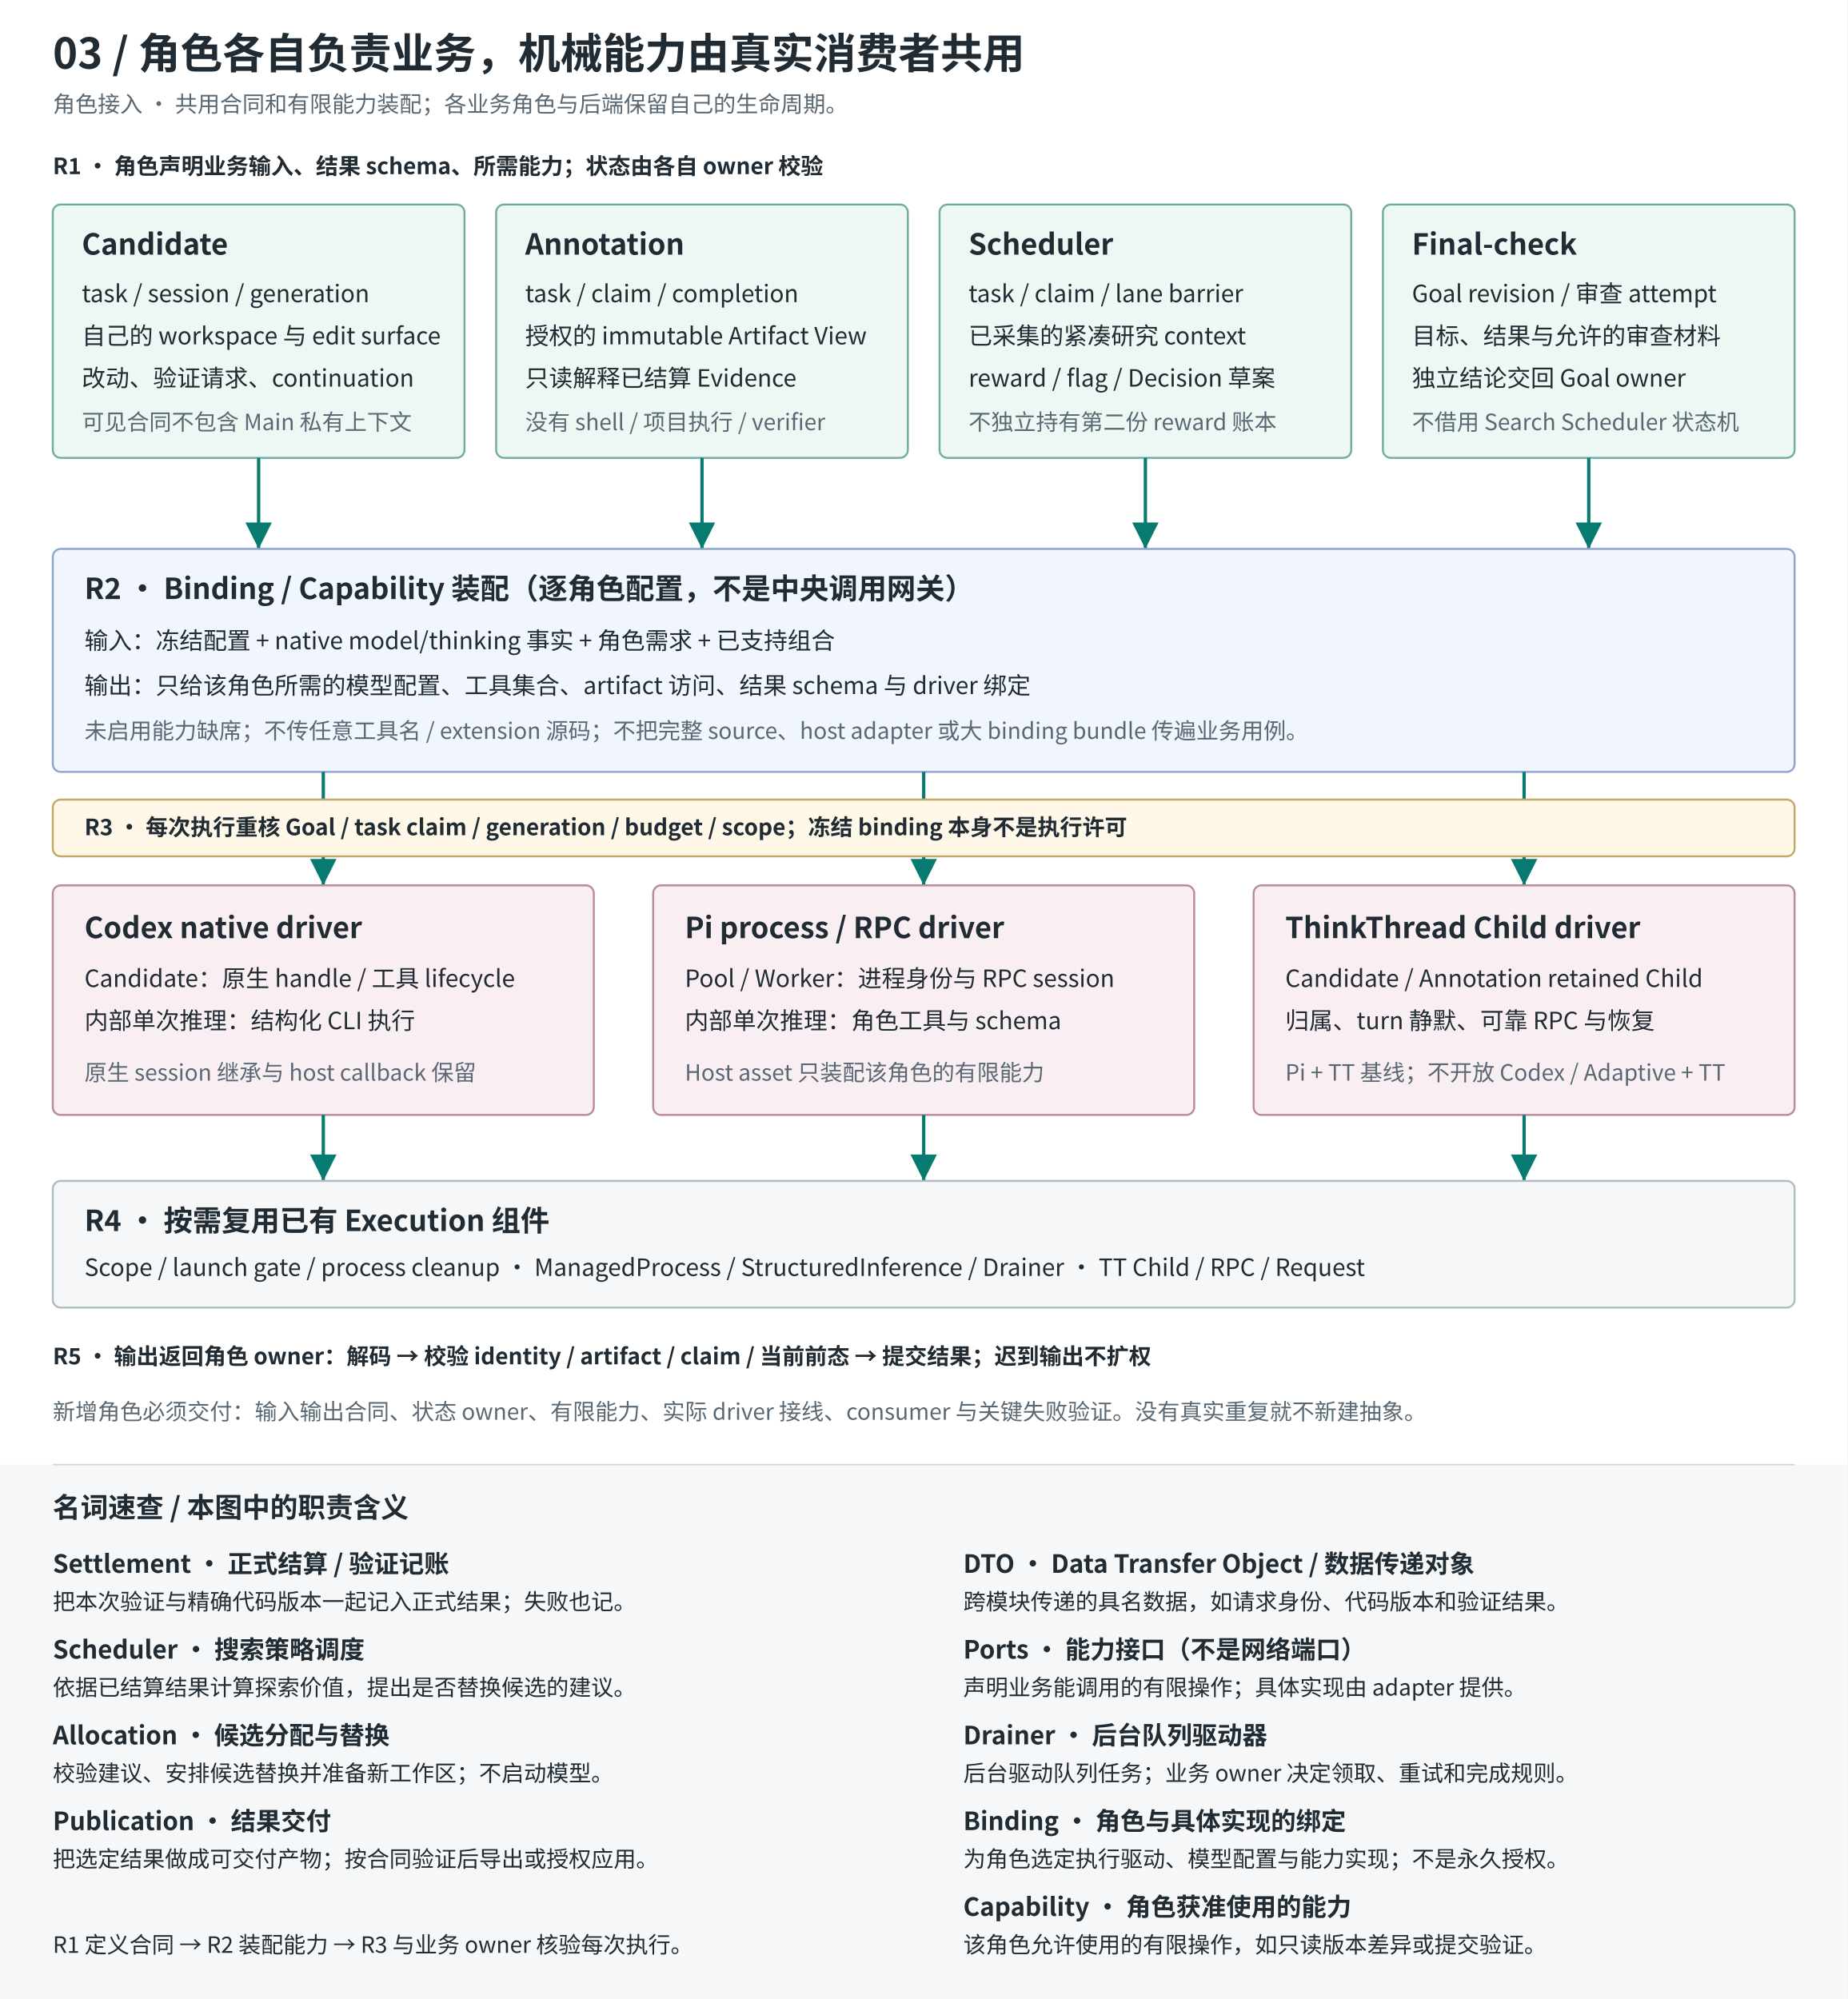
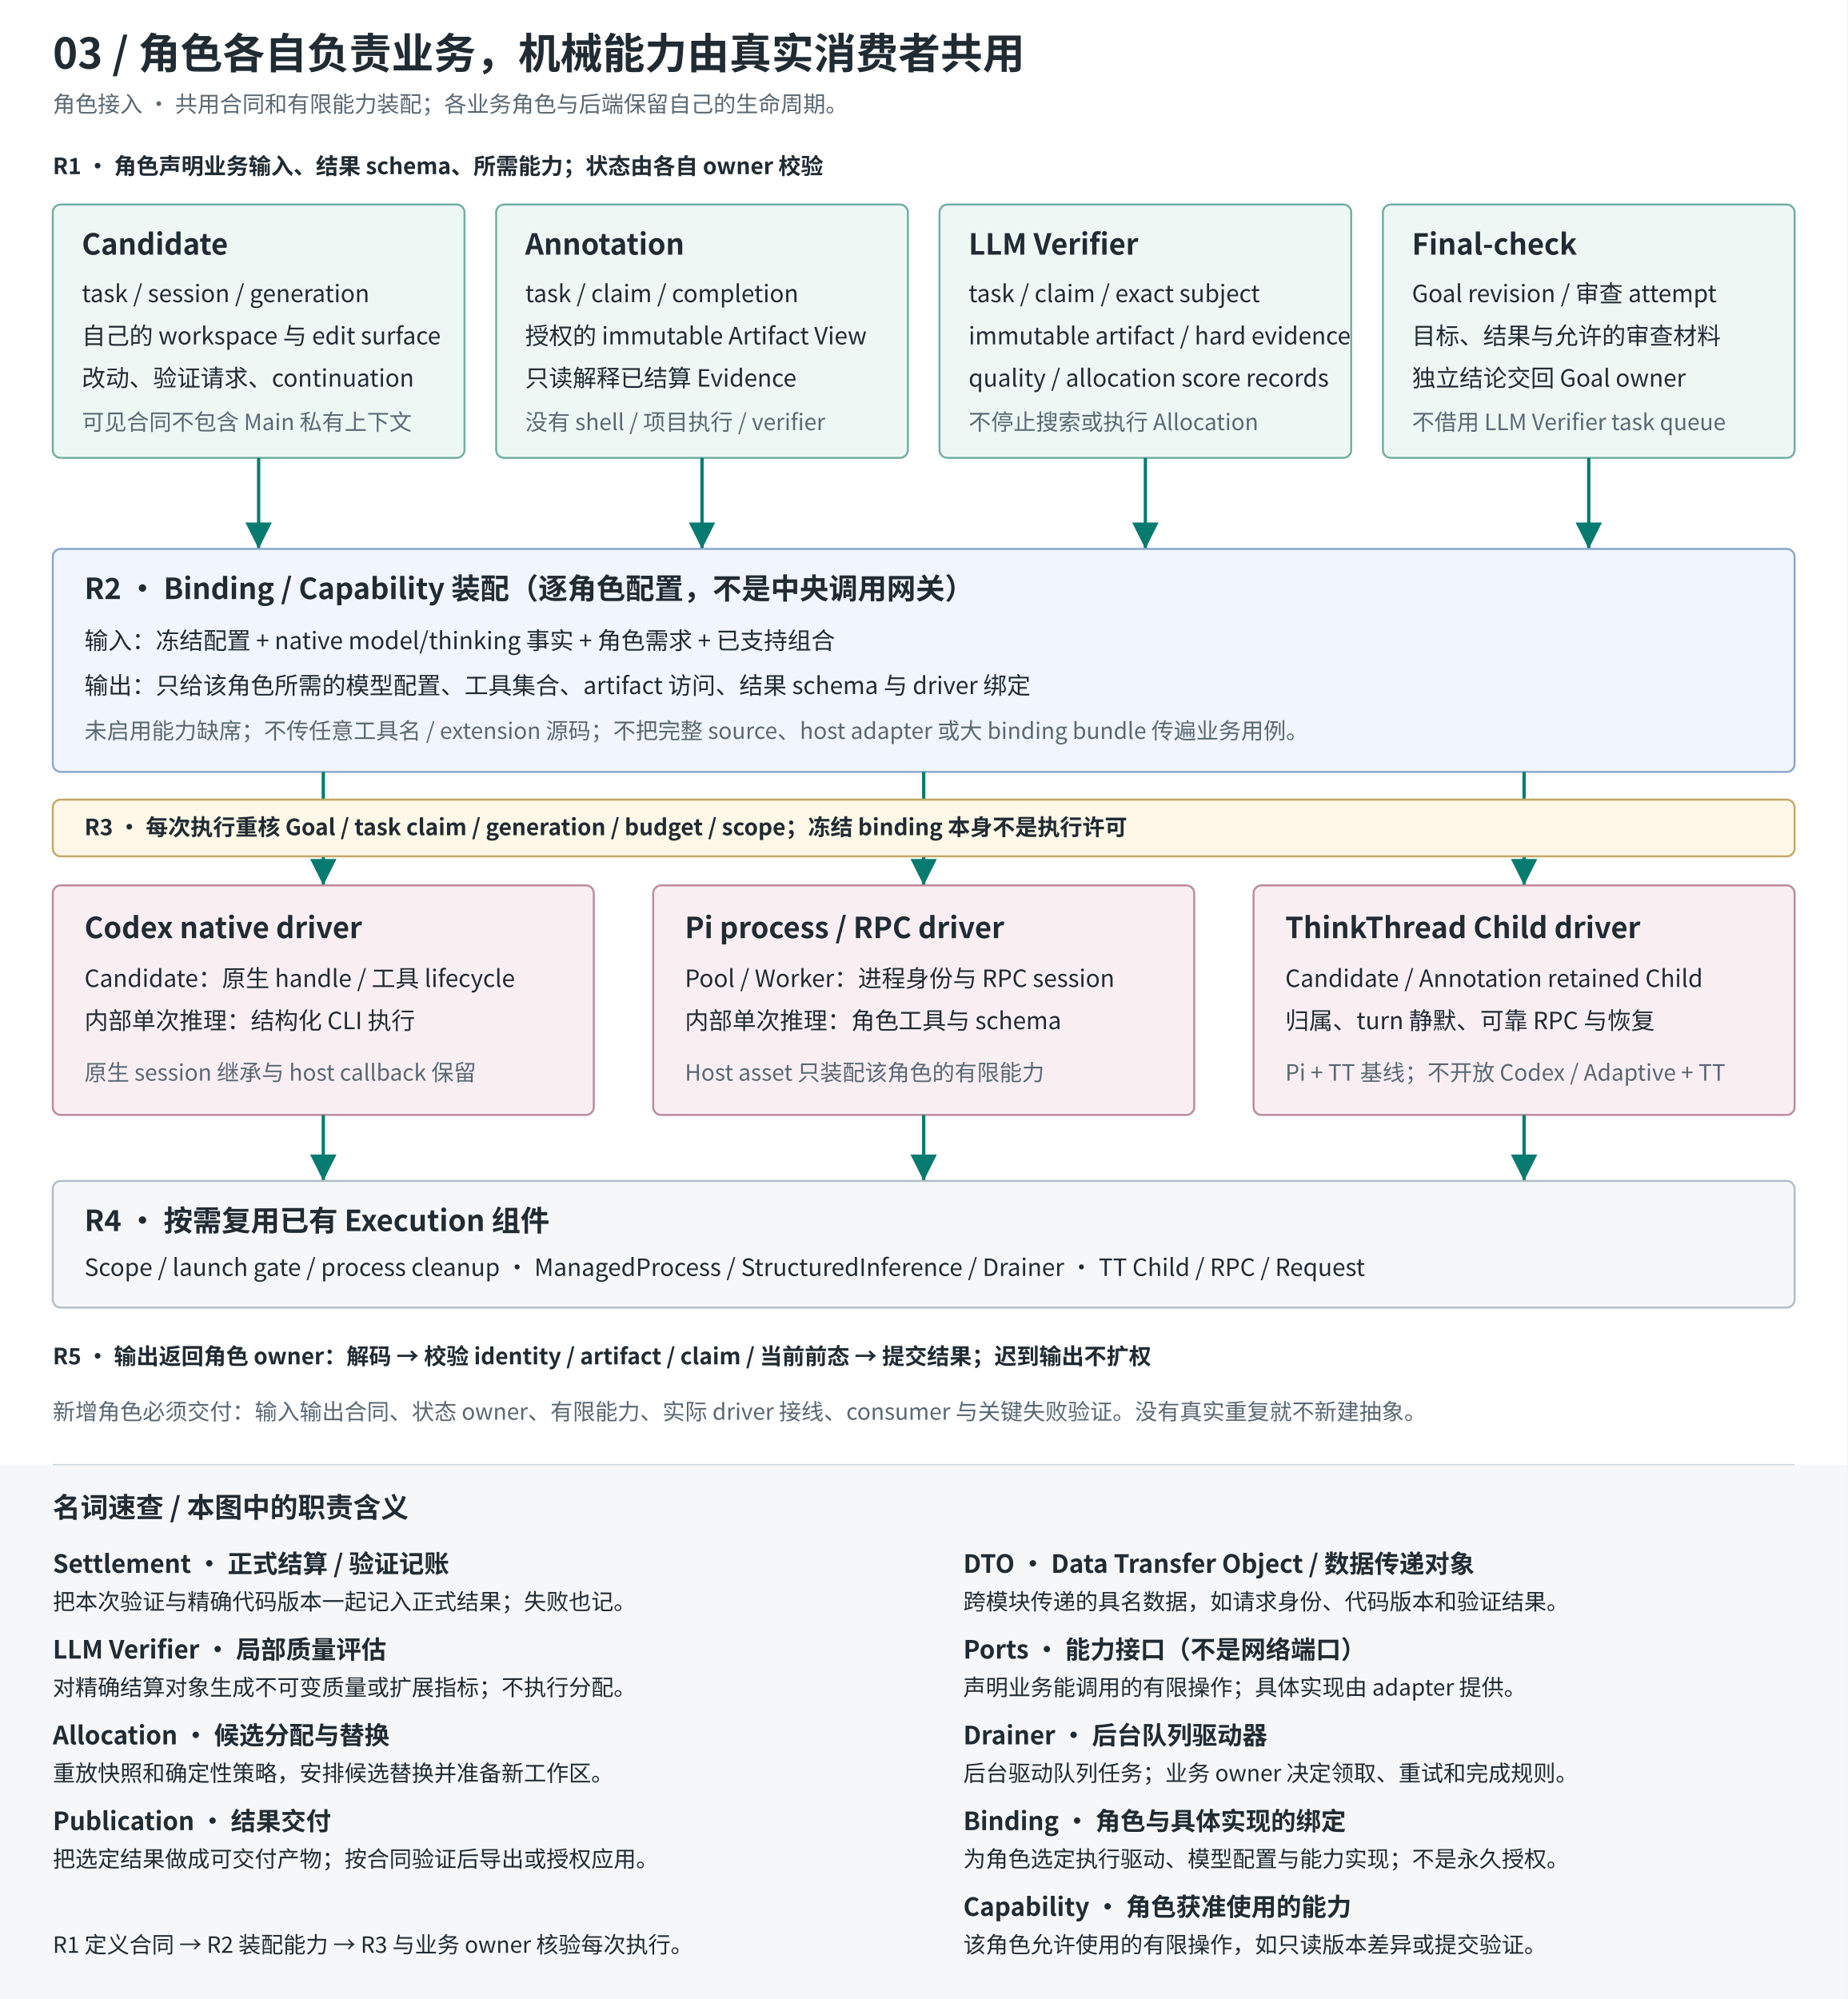
<svg xmlns="http://www.w3.org/2000/svg" width="1400" height="1515" viewBox="0 0 1400 1515" role="img" aria-labelledby="title desc">
  <defs>
    <style>
      text{font-family:'Noto Sans CJK SC','Microsoft YaHei',sans-serif;fill:#202b33;font-size:18px;letter-spacing:0}.title{font-size:32px;font-weight:700}.sub{font-size:17px;fill:#596873}.heading{font-size:22px;font-weight:700}.label{font-size:17px;font-weight:700}.box{rx:6;stroke-width:1.5}.business{fill:#edf8f5;stroke:#70aea2}.host{fill:#f9eff3;stroke:#bd899e}.pure{fill:#f1f5fd;stroke:#8ca6cd}.state{fill:#fff8e8;stroke:#c4a866}.neutral{fill:#f5f7f8;stroke:#b0bdc4}.flow{fill:none;stroke:#087b70;stroke-width:2.5;marker-end:url(#arrow)}
    </style>
    <marker id="arrow" markerWidth="9" markerHeight="9" refX="8" refY="4" orient="auto">
      <path d="M0 0L8 4L0 8Z" fill="#087b70" />
    </marker>
  </defs>
  <rect width="1400" height="1515" fill="#fff" />
  <text x="40" y="52" class="title">03 / 角色各自负责业务，机械能力由真实消费者共用</text>
  <text x="40" y="85" class="sub">角色接入 · 共用合同和有限能力装配；各业务角色与后端保留自己的生命周期。</text>
  <text x="40" y="132" class="label">R1 · 角色声明业务输入、结果 schema、所需能力；状态由各自 owner 校验</text>
  <rect x="40" y="155" width="312" height="192" class="box business" />
  <text x="62" y="193" class="heading">Candidate</text>
  <text x="62" y="229">task / session / generation</text>
  <text x="62" y="261">自己的 workspace 与 edit surface</text>
  <text x="62" y="293">改动、验证请求、continuation</text>
  <text x="62" y="326" class="sub">可见合同不包含 Main 私有上下文</text>
  <rect x="376" y="155" width="312" height="192" class="box business" />
  <text x="398" y="193" class="heading">Annotation</text>
  <text x="398" y="229">task / claim / completion</text>
  <text x="398" y="261">授权的 immutable Artifact View</text>
  <text x="398" y="293">只读解释已结算 Evidence</text>
  <text x="398" y="326" class="sub">没有 shell / 项目执行 / verifier</text>
  <rect x="712" y="155" width="312" height="192" class="box business" />
-   <text x="734" y="193" class="heading">Scheduler</text>
-   <text x="734" y="229">task / claim / lane barrier</text>
-   <text x="734" y="261">已采集的紧凑研究 context</text>
-   <text x="734" y="293">reward / flag / Decision 草案</text>
-   <text x="734" y="326" class="sub">不独立持有第二份 reward 账本</text>
+   <text x="734" y="193" class="heading">LLM Verifier</text>
+   <text x="734" y="229">task / claim / exact subject</text>
+   <text x="734" y="261">immutable artifact / hard evidence</text>
+   <text x="734" y="293">quality / allocation score records</text>
+   <text x="734" y="326" class="sub">不停止搜索或执行 Allocation</text>
  <rect x="1048" y="155" width="312" height="192" class="box business" />
  <text x="1070" y="193" class="heading">Final-check</text>
  <text x="1070" y="229">Goal revision / 审查 attempt</text>
  <text x="1070" y="261">目标、结果与允许的审查材料</text>
  <text x="1070" y="293">独立结论交回 Goal owner</text>
-   <text x="1070" y="326" class="sub">不借用 Search Scheduler 状态机</text>
+   <text x="1070" y="326" class="sub">不借用 LLM Verifier task queue</text>
  <path d="M196 347V416" class="flow" />
  <path d="M532 347V416" class="flow" />
  <path d="M868 347V416" class="flow" />
  <path d="M1204 347V416" class="flow" />
  <rect x="40" y="416" width="1320" height="169" class="box pure" />
  <text x="64" y="454" class="heading">R2 · Binding / Capability 装配（逐角色配置，不是中央调用网关）</text>
  <text x="64" y="492">输入：冻结配置 + native model/thinking 事实 + 角色需求 + 已支持组合</text>
  <text x="64" y="526">输出：只给该角色所需的模型配置、工具集合、artifact 访问、结果 schema 与 driver 绑定</text>
  <text x="64" y="560" class="sub">未启用能力缺席；不传任意工具名 / extension 源码；不把完整 source、host adapter 或大 binding bundle 传遍业务用例。</text>
  <path d="M245 585V671" class="flow" />
  <path d="M700 585V671" class="flow" />
  <path d="M1155 585V671" class="flow" />
  <rect x="40" y="606" width="1320" height="43" class="box state" />
  <text x="64" y="633" class="label">R3 · 每次执行重核 Goal / task claim / generation / budget / scope；冻结 binding 本身不是执行许可</text>
  <rect x="40" y="671" width="410" height="174" class="box host" />
  <text x="64" y="711" class="heading">Codex native driver</text>
  <text x="64" y="748">Candidate：原生 handle / 工具 lifecycle</text>
  <text x="64" y="780">内部单次推理：结构化 CLI 执行</text>
  <text x="64" y="819" class="sub">原生 session 继承与 host callback 保留</text>
  <rect x="495" y="671" width="410" height="174" class="box host" />
  <text x="519" y="711" class="heading">Pi process / RPC driver</text>
  <text x="519" y="748">Pool / Worker：进程身份与 RPC session</text>
  <text x="519" y="780">内部单次推理：角色工具与 schema</text>
  <text x="519" y="819" class="sub">Host asset 只装配该角色的有限能力</text>
  <rect x="950" y="671" width="410" height="174" class="box host" />
  <text x="974" y="711" class="heading">ThinkThread Child driver</text>
  <text x="974" y="748">Candidate / Annotation retained Child</text>
  <text x="974" y="780">归属、turn 静默、可靠 RPC 与恢复</text>
  <text x="974" y="819" class="sub">Pi + TT 基线；不开放 Codex / Adaptive + TT</text>
  <path d="M245 845V895" class="flow" />
  <path d="M700 845V895" class="flow" />
  <path d="M1155 845V895" class="flow" />
  <rect x="40" y="895" width="1320" height="96" class="box neutral" />
  <text x="64" y="933" class="heading">R4 · 按需复用已有 Execution 组件</text>
  <text x="64" y="967">Scope / launch gate / process cleanup · ManagedProcess / StructuredInference / Drainer · TT Child / RPC / Request</text>
  <text x="40" y="1034" class="label">R5 · 输出返回角色 owner：解码 → 校验 identity / artifact / claim / 当前前态 → 提交结果；迟到输出不扩权</text>
  <text x="40" y="1076" class="sub">新增角色必须交付：输入输出合同、状态 owner、有限能力、实际 driver 接线、consumer 与关键失败验证。没有真实重复就不新建抽象。</text>
  <style>.glossary text{font-size:17px}.glossary .term{font-size:19px;font-weight:700}.glossary .glossary-title{font-size:21px;font-weight:700}</style>
  <g class="glossary" transform="translate(0 1110)">
    <rect width="1400" height="405" fill="#f5f7f8" />
    <path d="M40 0H1360" stroke="#cbd6dc" />
    <text x="40" y="40" class="glossary-title">名词速查 / 本图中的职责含义</text>
    <text x="40" y="82" class="term">Settlement · 正式结算 / 验证记账</text>
    <text x="40" y="110">把本次验证与精确代码版本一起记入正式结果；失败也记。</text>
-     <text x="40" y="147" class="term">Scheduler · 搜索策略调度</text>
-     <text x="40" y="175">依据已结算结果计算探索价值，提出是否替换候选的建议。</text>
+     <text x="40" y="147" class="term">LLM Verifier · 局部质量评估</text>
+     <text x="40" y="175">对精确结算对象生成不可变质量或扩展指标；不执行分配。</text>
    <text x="40" y="212" class="term">Allocation · 候选分配与替换</text>
-     <text x="40" y="240">校验建议、安排候选替换并准备新工作区；不启动模型。</text>
+     <text x="40" y="240">重放快照和确定性策略，安排候选替换并准备新工作区。</text>
    <text x="40" y="277" class="term">Publication · 结果交付</text>
    <text x="40" y="305">把选定结果做成可交付产物；按合同验证后导出或授权应用。</text>
    <text x="730" y="82" class="term">DTO · Data Transfer Object / 数据传递对象</text>
    <text x="730" y="110">跨模块传递的具名数据，如请求身份、代码版本和验证结果。</text>
    <text x="730" y="147" class="term">Ports · 能力接口（不是网络端口）</text>
    <text x="730" y="175">声明业务能调用的有限操作；具体实现由 adapter 提供。</text>
    <text x="730" y="212" class="term">Drainer · 后台队列驱动器</text>
    <text x="730" y="240">后台驱动队列任务；业务 owner 决定领取、重试和完成规则。</text>
    <text x="730" y="277" class="term">Binding · 角色与具体实现的绑定</text>
    <text x="730" y="305">为角色选定执行驱动、模型配置与能力实现；不是永久授权。</text>
    <text x="730" y="342" class="term">Capability · 角色获准使用的能力</text>
    <text x="730" y="370">该角色允许使用的有限操作，如只读版本差异或提交验证。</text>
    <text x="40" y="370" fill="#596873">R1 定义合同 → R2 装配能力 → R3 与业务 owner 核验每次执行。</text>
  </g>
</svg>
